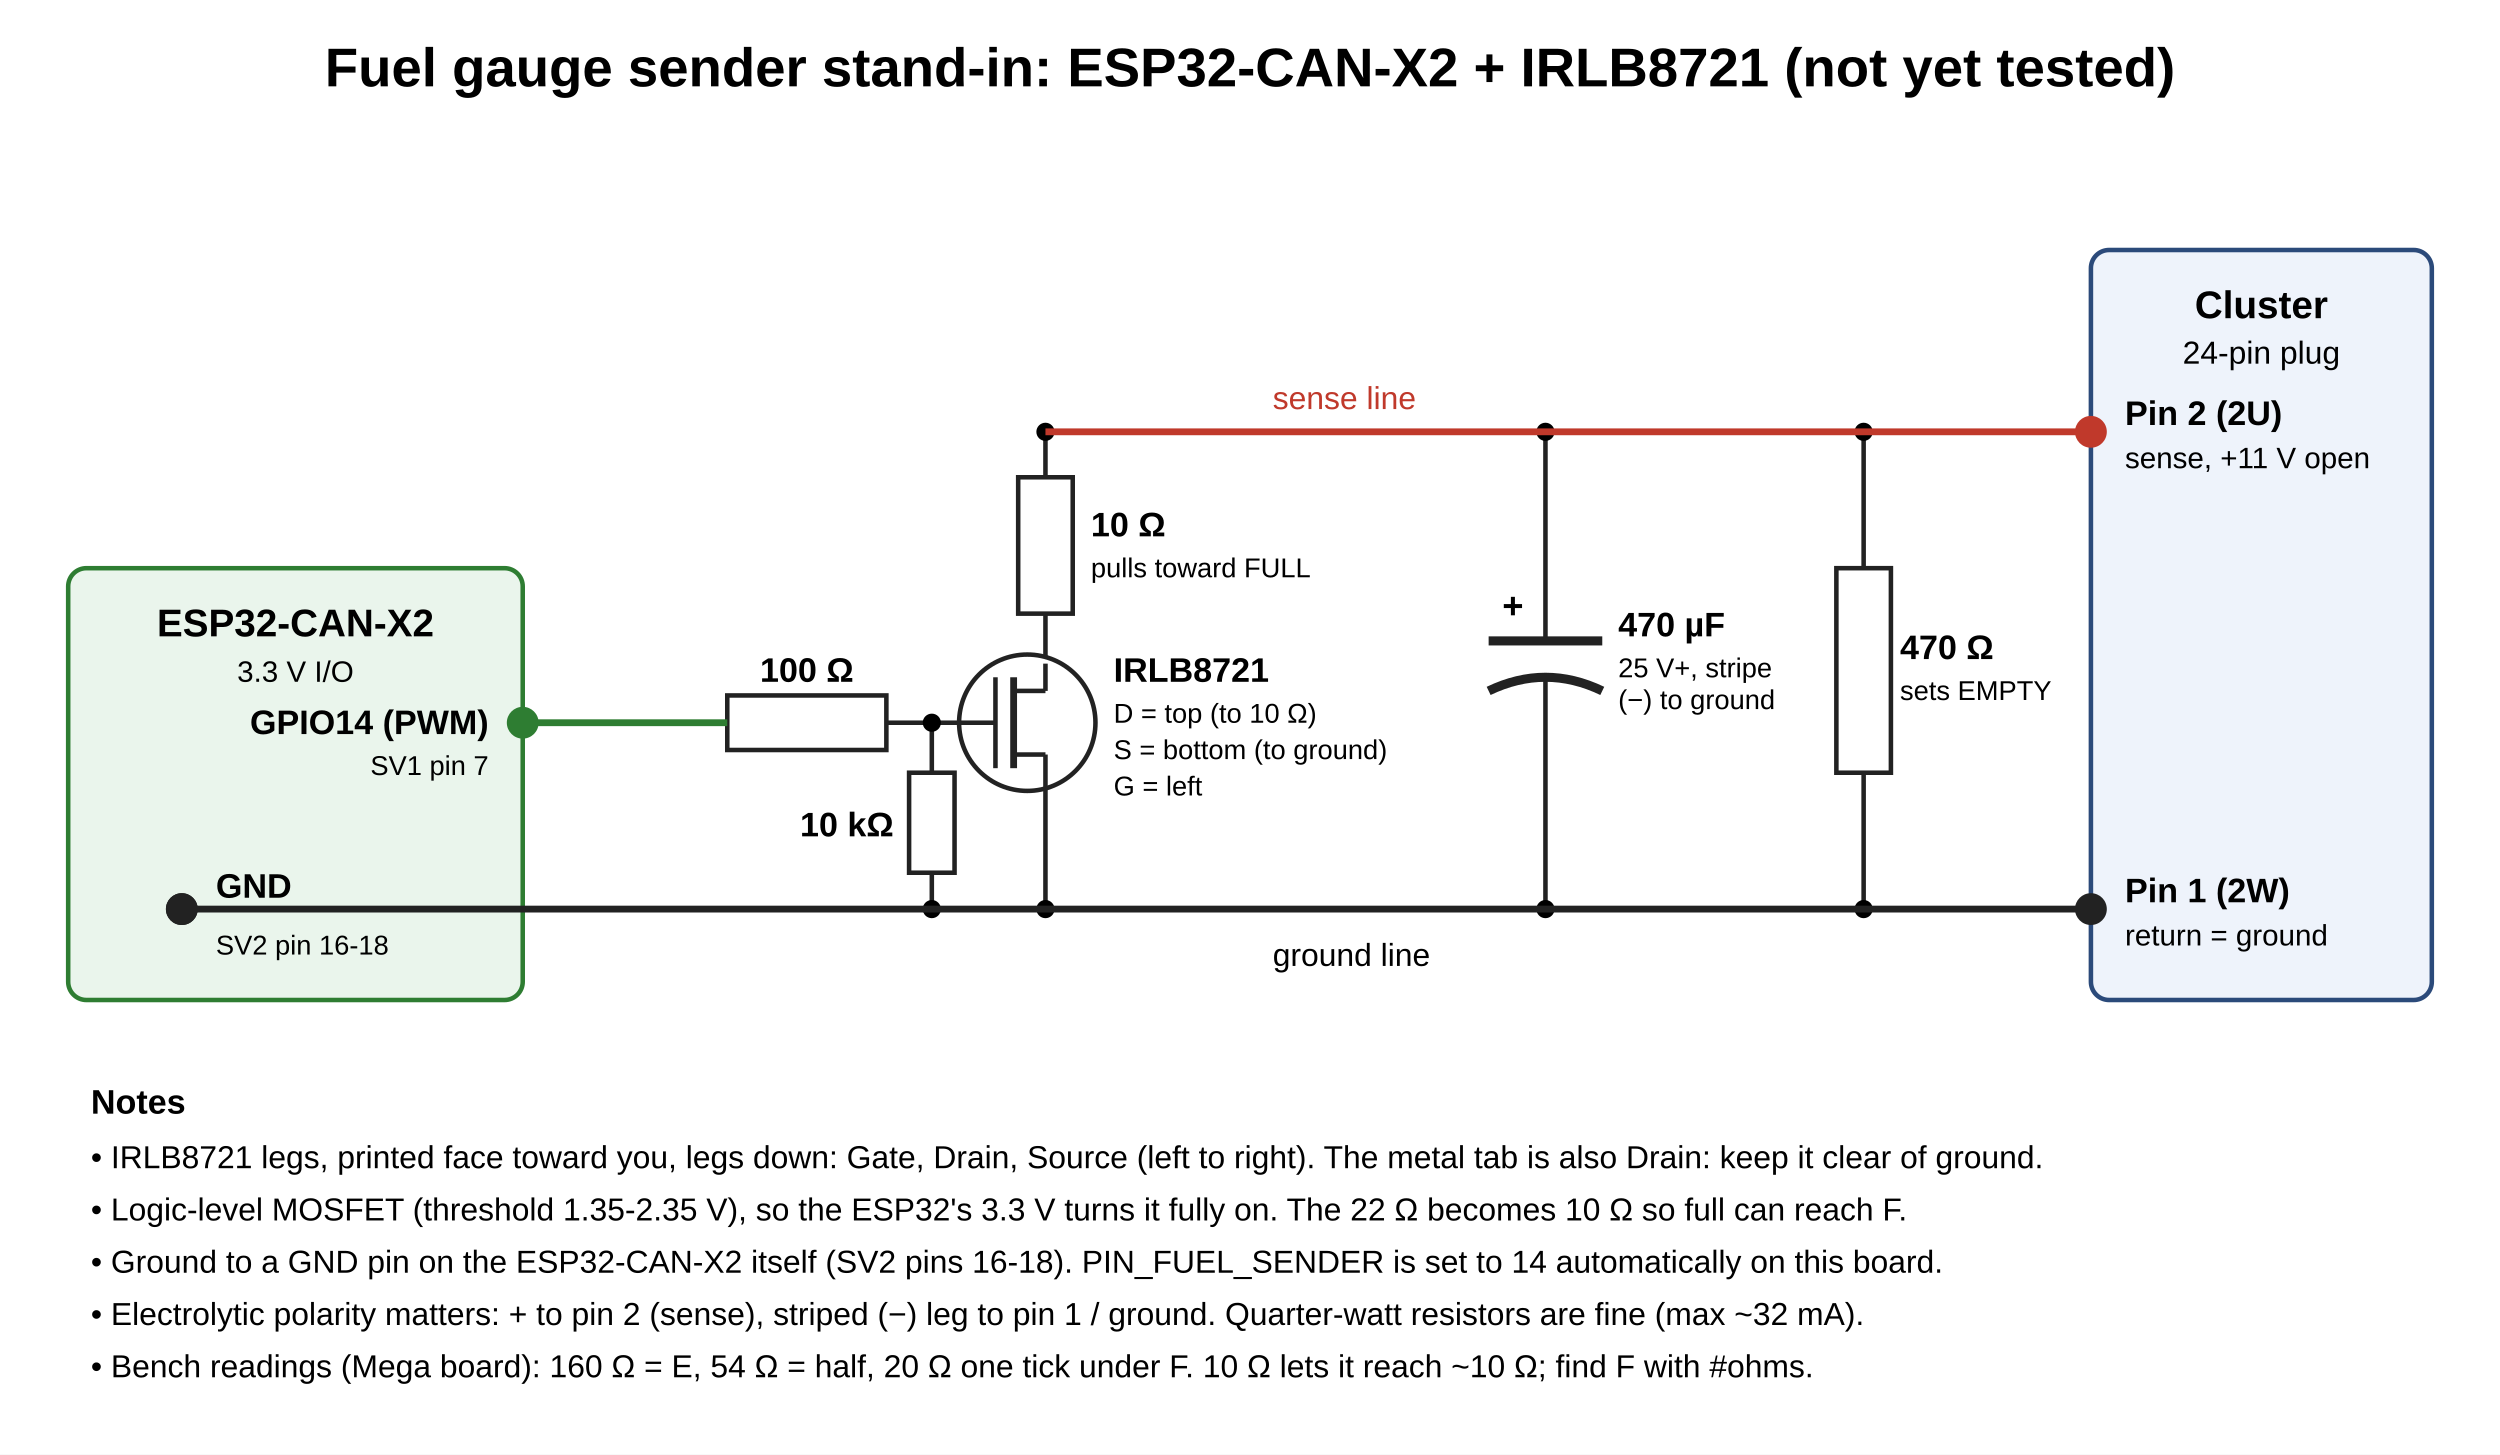
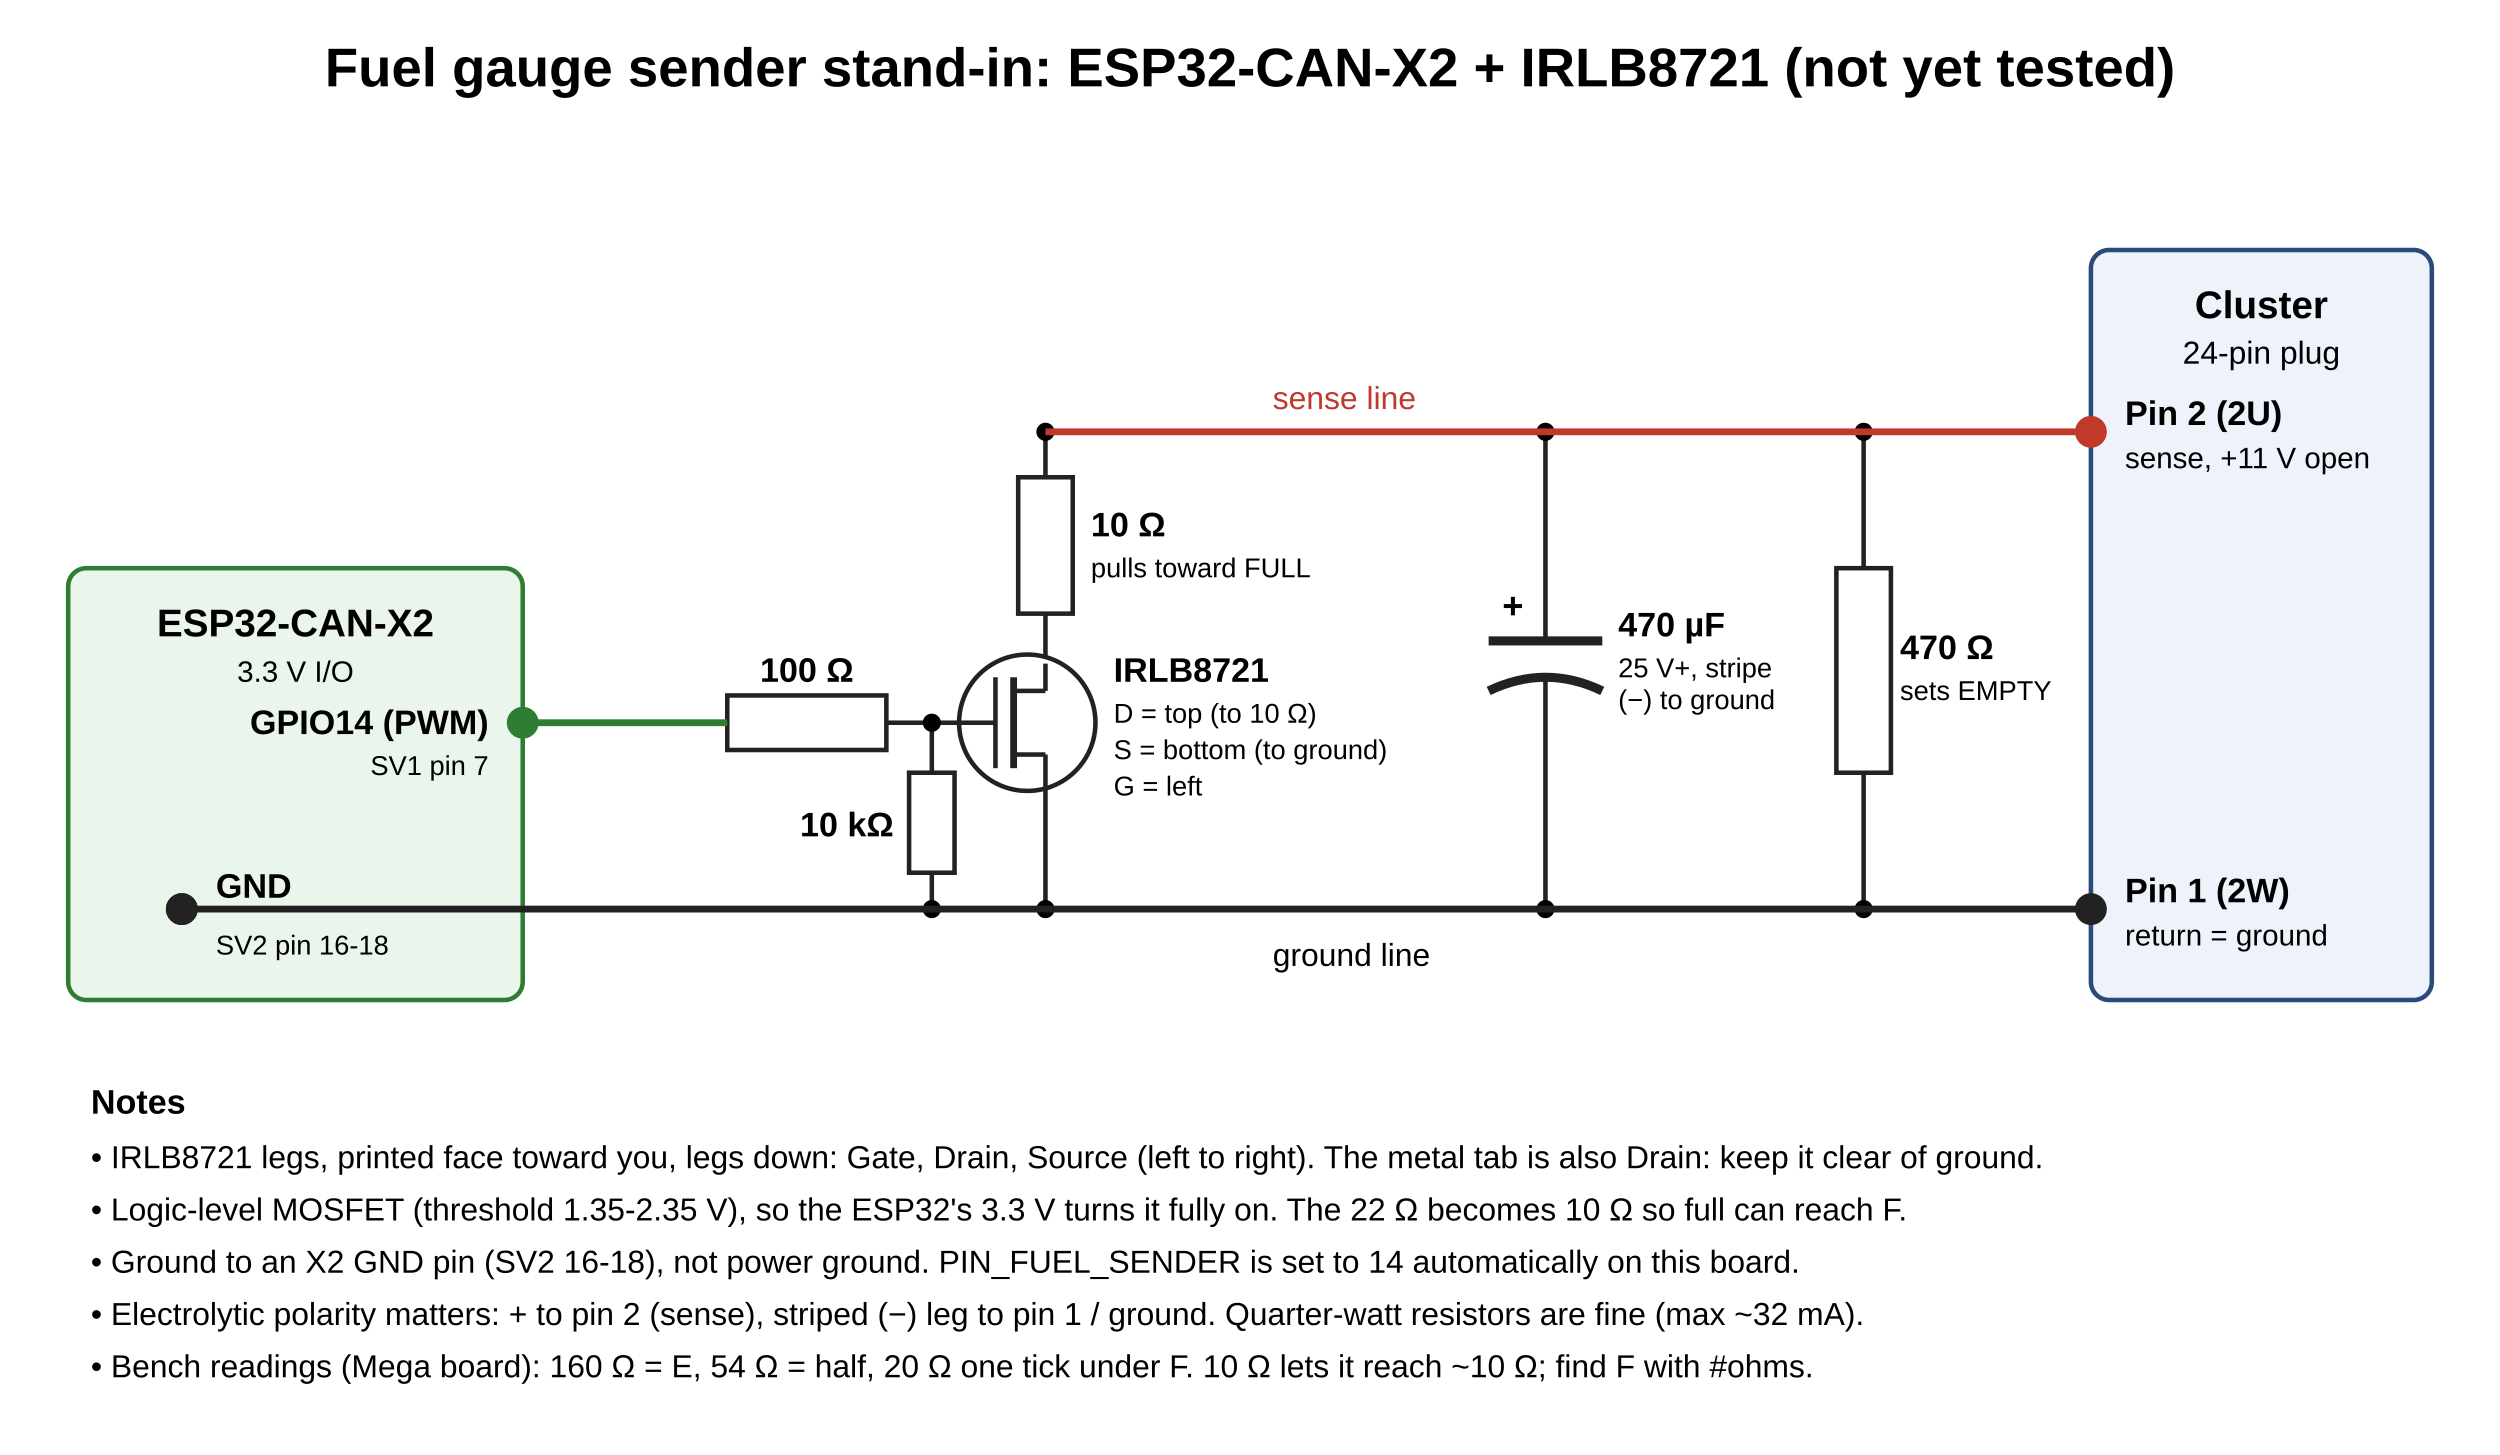
<svg xmlns="http://www.w3.org/2000/svg" width="1100" height="640" viewBox="0 0 1100 640" font-family="Arial, Helvetica, sans-serif">
  <rect width="1100" height="640" fill="#fff" />
  <text x="550" y="38" text-anchor="middle" font-size="24" font-weight="bold">Fuel gauge sender stand-in: ESP32-CAN-X2 + IRLB8721 (not yet tested)</text>
  <rect x="920" y="110" width="150" height="330" rx="8" fill="#eef3fb" stroke="#2b4a7a" stroke-width="2" />
  <text x="995" y="140" text-anchor="middle" font-size="17" font-weight="bold">Cluster</text>
  <text x="995" y="160" text-anchor="middle" font-size="14">24-pin plug</text>
  <circle cx="920" cy="190" r="7" fill="#c0392b" />
  <text x="935" y="187" font-size="15" font-weight="bold">Pin 2 (2U)</text>
  <text x="935" y="206" font-size="13">sense, +11 V open</text>
  <circle cx="920" cy="400" r="7" fill="#222" />
  <text x="935" y="397" font-size="15" font-weight="bold">Pin 1 (2W)</text>
  <text x="935" y="416" font-size="13">return = ground</text>
  <line x1="820" y1="190" x2="820" y2="250" stroke="#222" stroke-width="2" />
  <rect x="808" y="250" width="24" height="90" fill="#fff" stroke="#222" stroke-width="2" />
  <line x1="820" y1="340" x2="820" y2="400" stroke="#222" stroke-width="2" />
  <text x="836" y="290" font-size="15" font-weight="bold">470 Ω</text>
  <text x="836" y="308" font-size="12">sets EMPTY</text>
  <circle cx="820" cy="190" r="4" />
  <circle cx="820" cy="400" r="4" />
  <line x1="680" y1="190" x2="680" y2="282" stroke="#222" stroke-width="2" />
  <line x1="655" y1="282" x2="705" y2="282" stroke="#222" stroke-width="4" />
  <path d="M655 304 Q680 292 705 304" fill="none" stroke="#222" stroke-width="4" />
  <line x1="680" y1="298" x2="680" y2="400" stroke="#222" stroke-width="2" />
  <text x="661" y="272" font-size="16" font-weight="bold">+</text>
  <text x="712" y="280" font-size="15" font-weight="bold">470 µF</text>
  <text x="712" y="298" font-size="12">25 V+, stripe</text>
  <text x="712" y="312" font-size="12">(−) to ground</text>
  <circle cx="680" cy="190" r="4" />
  <circle cx="680" cy="400" r="4" />
  <line x1="460" y1="190" x2="460" y2="210" stroke="#222" stroke-width="2" />
  <rect x="448" y="210" width="24" height="60" fill="#fff" stroke="#222" stroke-width="2" />
  <text x="480" y="236" font-size="15" font-weight="bold">10 Ω</text>
  <text x="480" y="254" font-size="12">pulls toward FULL</text>
  <line x1="460" y1="270" x2="460" y2="292" stroke="#222" stroke-width="2" />
  <circle cx="452" cy="318" r="30" fill="#fff" stroke="#222" stroke-width="2" />
  <line x1="460" y1="292" x2="460" y2="304" stroke="#222" stroke-width="2" />
  <line x1="446" y1="304" x2="460" y2="304" stroke="#222" stroke-width="2" />
  <line x1="446" y1="332" x2="460" y2="332" stroke="#222" stroke-width="2" />
  <line x1="460" y1="332" x2="460" y2="400" stroke="#222" stroke-width="2" />
  <line x1="446" y1="298" x2="446" y2="338" stroke="#222" stroke-width="3" />
  <line x1="438" y1="298" x2="438" y2="338" stroke="#222" stroke-width="2" />
  <text x="490" y="300" font-size="15" font-weight="bold">IRLB8721</text>
  <text x="490" y="318" font-size="12">D = top (to 10 Ω)</text>
  <text x="490" y="334" font-size="12">S = bottom (to ground)</text>
  <text x="490" y="350" font-size="12">G = left</text>
  <circle cx="460" cy="190" r="4" />
  <circle cx="460" cy="400" r="4" />
  <line x1="438" y1="318" x2="390" y2="318" stroke="#222" stroke-width="2" />
  <rect x="320" y="306" width="70" height="24" fill="#fff" stroke="#222" stroke-width="2" />
  <text x="355" y="300" text-anchor="middle" font-size="15" font-weight="bold">100 Ω</text>
  <line x1="320" y1="318" x2="230" y2="318" stroke="#2e7d32" stroke-width="3" />
  <line x1="410" y1="318" x2="410" y2="340" stroke="#222" stroke-width="2" />
  <rect x="400" y="340" width="20" height="44" fill="#fff" stroke="#222" stroke-width="2" />
  <line x1="410" y1="384" x2="410" y2="400" stroke="#222" stroke-width="2" />
  <text x="352" y="368" font-size="15" font-weight="bold">10 kΩ</text>
  <circle cx="410" cy="318" r="4" />
  <circle cx="410" cy="400" r="4" />
  <rect x="30" y="250" width="200" height="190" rx="8" fill="#eaf5ec" stroke="#2e7d32" stroke-width="2" />
  <text x="130" y="280" text-anchor="middle" font-size="17" font-weight="bold">ESP32-CAN-X2</text>
  <text x="130" y="300" text-anchor="middle" font-size="13">3.3 V I/O</text>
  <circle cx="230" cy="318" r="7" fill="#2e7d32" />
  <text x="215" y="323" text-anchor="end" font-size="15" font-weight="bold">GPIO14 (PWM)</text>
  <text x="215" y="341" text-anchor="end" font-size="12">SV1 pin 7</text>
  <circle cx="80" cy="400" r="7" fill="#222" />
  <text x="95" y="395" font-size="15" font-weight="bold">GND</text>
  <text x="95" y="420" font-size="12">SV2 pin 16-18</text>
  <line x1="460" y1="190" x2="920" y2="190" stroke="#c0392b" stroke-width="3" />
  <line x1="80" y1="400" x2="920" y2="400" stroke="#222" stroke-width="3" />
  <text x="560" y="180" font-size="14" fill="#c0392b">sense line</text>
  <text x="560" y="425" font-size="14">ground line</text>
  <circle cx="80" cy="400" r="7" fill="#222" />
  <text x="40" y="490" font-size="15" font-weight="bold">Notes</text>
  <text x="40" y="514" font-size="14">• IRLB8721 legs, printed face toward you, legs down: Gate, Drain, Source (left to right). The metal tab is also Drain: keep it clear of ground.</text>
  <text x="40" y="537" font-size="14">• Logic-level MOSFET (threshold 1.35-2.35 V), so the ESP32's 3.3 V turns it fully on. The 22 Ω becomes 10 Ω so full can reach F.</text>
-   <text x="40" y="560" font-size="14">• Ground to a GND pin on the ESP32-CAN-X2 itself (SV2 pins 16-18). PIN_FUEL_SENDER is set to 14 automatically on this board.</text>
+   <text x="40" y="560" font-size="14">• Ground to an X2 GND pin (SV2 16-18), not power ground. PIN_FUEL_SENDER is set to 14 automatically on this board.</text>
  <text x="40" y="583" font-size="14">• Electrolytic polarity matters: + to pin 2 (sense), striped (−) leg to pin 1 / ground. Quarter-watt resistors are fine (max ~32 mA).</text>
  <text x="40" y="606" font-size="14">• Bench readings (Mega board): 160 Ω = E, 54 Ω = half, 20 Ω one tick under F. 10 Ω lets it reach ~10 Ω; find F with #ohms.</text>
</svg>
